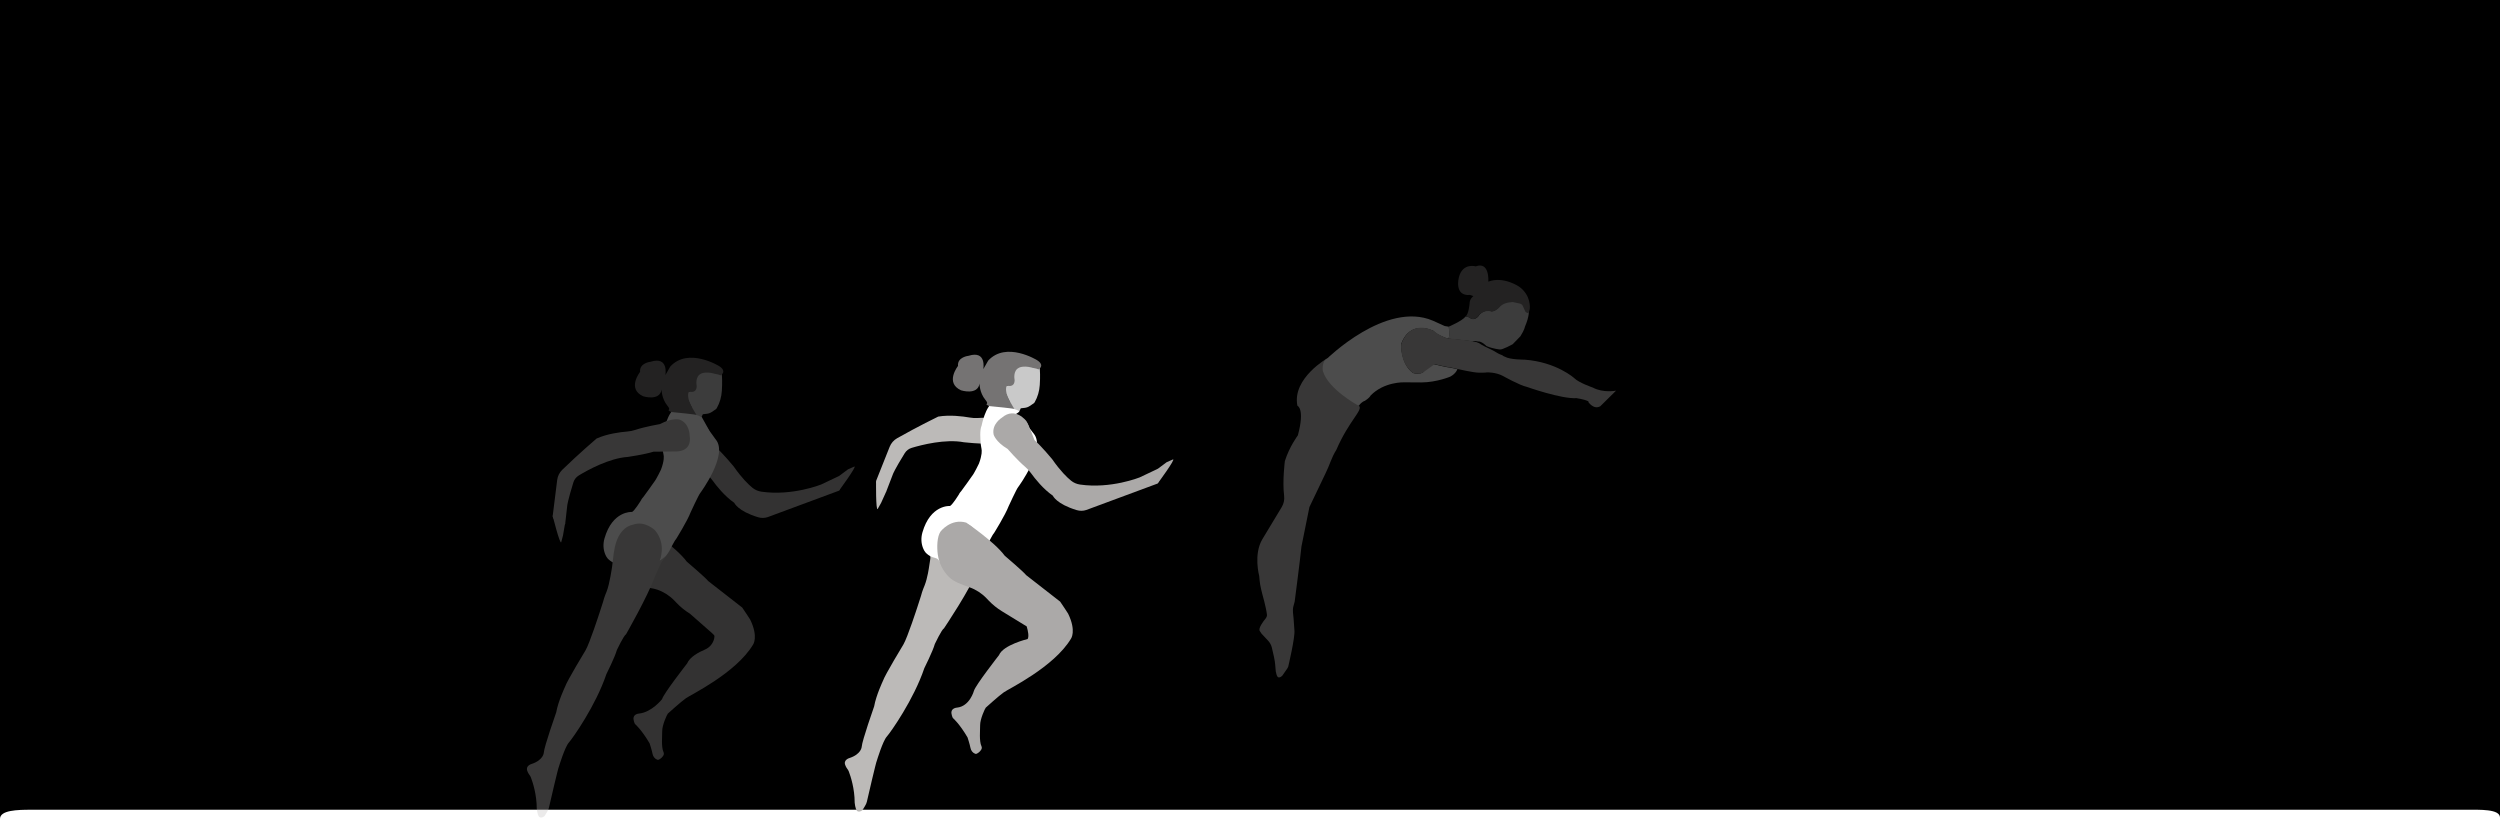
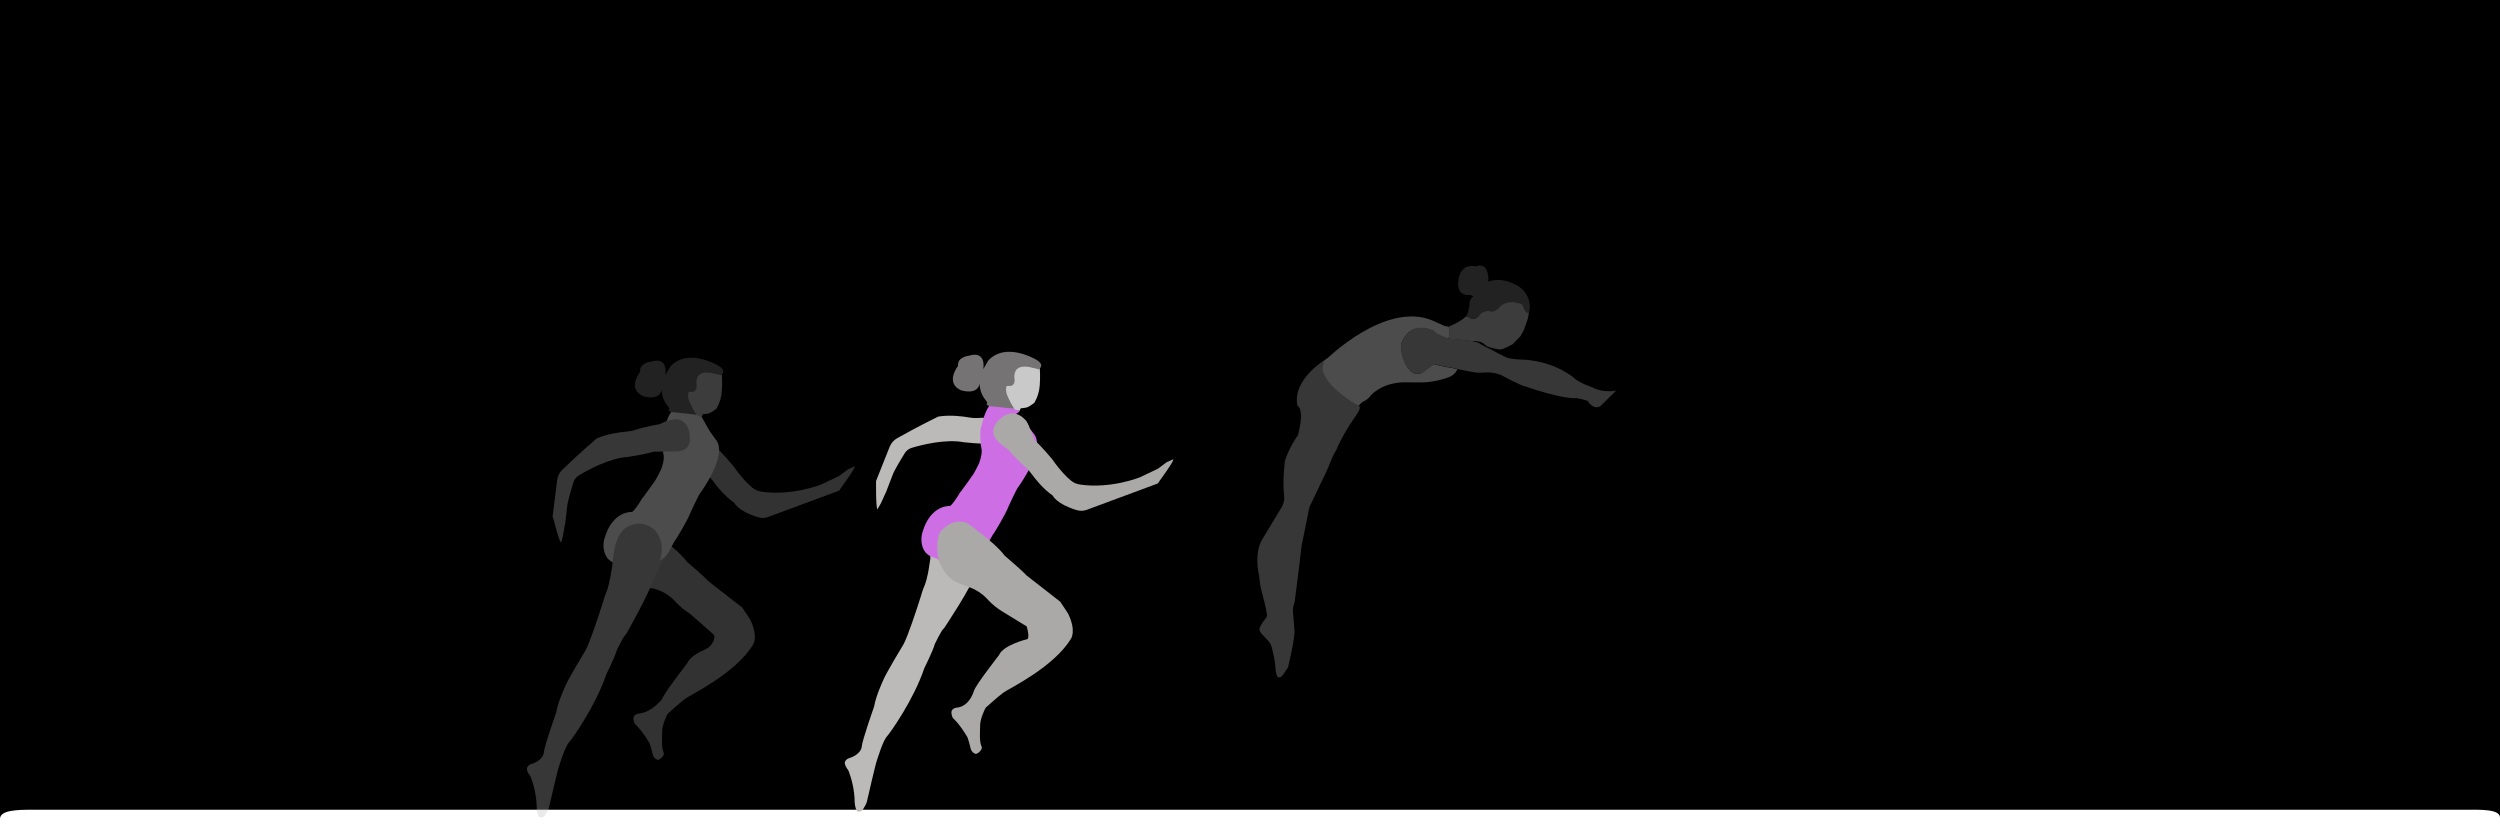
- <svg xmlns="http://www.w3.org/2000/svg" id="Layer_1" data-name="Layer 1" viewBox="0 0 3240 1080">
-   <defs>
-     <style>
-       .cls-1 {
-         fill: #757373;
-       }
- 
-       .cls-2 {
-         fill: #fff;
-       }
- 
-       .cls-3 {
-         fill: #bcbab8;
-       }
- 
-       .cls-4 {
-         fill: #c9c9c9;
-       }
- 
-       .cls-5 {
-         fill: #aba9a8;
-       }
- 
-       .cls-6 {
-         fill: none;
-       }
- 
-       .cls-7 {
-         opacity: .3;
-       }
-     </style>
-   </defs>
+ <svg xmlns="http://www.w3.org/2000/svg" version="1.1" id="Layer_1" x="0px" y="0px" viewBox="0 0 3240 1080" style="enable-background:new 0 0 3240 1080;" xml:space="preserve">
+   <style type="text/css">
+ 	.st0{fill:#FFFFFF;}
+ 	.st1{opacity:0.3;}
+ 	.st2{fill:#ABA9A8;}
+ 	.st3{fill:#C9C9C9;}
+ 	.st4{fill:#757373;}
+ 	.st5{fill:#BCBAB8;}
+ 	.st6{fill:#CE6EE5;}
+ 	.st7{fill:none;}
+ </style>
  <rect y="-3.16" width="3240" height="1080" />
-   <path class="cls-2" d="m0,1086.37v-25.13c0-11.28,22.63-11.81,39.93-11.81h3156.36c17.3,0,43.71-1.17,43.71,10.11v25.13c0,11.28-26.42,19.91-43.71,19.91H39.93c-17.3,0-39.93-6.93-39.93-18.21Z" />
-   <g class="cls-7">
-     <path class="cls-5" d="m1091.16,620.46c-.72,12.37-3.85,15.47-3.85,15.47l-92.39,34.26c-4.01,1.33-8.34,1.38-12.39.16-26.47-7.97-30.98-18.74-30.98-18.74-12.47-8.6-23.06-21.96-28.26-29.16-2.16-2.98-4.63-5.72-7.45-8.1-9.9-8.34-22.89-23.3-22.89-23.3-15.76-9.4-18.1-18.62-18.1-18.62-2.81-13.67,10.65-21.85,10.65-21.85,17.38-14.86,31.76,4.38,31.76,4.38,3.63,5.57,10.53,24.63,10.53,24.63,9.3,8.19,23.05,24.91,23.05,24.91,10.57,15.17,19.15,23.47,24.42,27.73,3.33,2.69,7.34,4.38,11.57,4.99,39.94,5.79,77.29-9.27,77.29-9.27l23.46-11.13,1.88.96c1,.51,1.75,1.54,1.69,2.66Z" />
-     <path class="cls-5" d="m876.94,781.45l-2.71-2.85c-6.14-6.44-13.72-11.35-22.11-14.32-11.03-3.9-28.06-2.69-34.16-8.68-8.03-7.89-13.1-18.32-14.64-29.47-1.25-9.07-1.01-22.87,3.59-29.55,0,0,13.19-17.4,33.29-11.58,0,0,36.4,24.66,49.91,42.92,0,0,24.14,20.5,27.8,25.18l44.01,34.3c1.99,2.64,10.34,15.6,10.34,15.6,10.97,22.6,3.67,32.49,3.67,32.49-22.08,36.81-80.92,65.01-87.01,69.45-6.25,4.33-23.39,19.87-23.39,19.87-.96.99-7.4,14.78-7.31,22.71.07,6.14-1.4,20.58,1.66,27.15.67,1.45.64,3.12-.18,4.49h0c-1.38,2.29-3.4,4.14-5.8,5.31h0c-.65.32-1.4.38-2.07.13-.04-.01-.08-.03-.12-.05-3.15-1.22-5.32-4.1-5.97-7.42-1.06-5.39-3.84-13.72-3.84-13.72-10.43-17.78-18.57-24.75-18.57-24.75-1.47-1.25-2.2-5.95-2.2-5.95-1.38-7.48,7.1-7.94,7.1-7.94,16.55-1.67,29.79-18.64,29.79-18.64,1.97-7.27,32.47-46.27,32.47-46.27,3.43-8.42,15.12-14.65,23.23-18.08,6.09-2.58,10.51-7.99,11.91-14.45.99-4.56-.39-4.11-3.03-6.98l-28.43-25c-6.33-3.87-12.12-8.55-17.24-13.92Z" />
-     <polygon class="cls-4" points="910.82 536.88 909.36 540.22 896.12 540.22 896.79 528.81 905.39 526.64 910.82 536.88" />
-     <path class="cls-2" d="m918.99,557.52c.37.66.79,1.29,1.25,1.89,3.09,3.97,7.46,10.62,7.43,10.22,16.5,19.93-20.2,69.41-20.2,69.41-1.84,1.94-12.21,24.47-12.21,24.47-4.49,11.86-19.19,35.31-19.19,35.31-1.4.88-8.64,15.35-8.64,15.35-5.93,9.81-14.3,16.96-14.3,16.96l2.41-7.32c1.87-10.04.38-16.48.38-16.48-3.93-26.16-26.79-21.69-26.79-21.69l-23.06,50.16s-.56-1.24-2.12-2.81c-1.24-1.25-2.86-2.03-4.59-2.39-7.37-1.54-11.78-6.77-11.78-6.77-1.11-1.21-2.05-2.84-2.85-4.6-3.01-6.66-3.36-14.25-1.36-21.28,10.32-36.33,35.53-34.47,35.53-34.47,2.82-.29,12.03-15.36,12.03-15.36,0,0-.12.78.07-.18.19-.96,2.9-4,2.9-4l8.24-11.35,5.55-7.89c2.64-2.86,9.01-16.23,9.01-16.23,4.32-11.56,3.78-17.26,3.22-19.4-.28-1.1-.53-2.2-.65-3.33-.64-5.73-1.97-20.68.85-26.38,0,0,4.94-26.06,15.8-30.55l33.43,11.41,9.63,17.3Z" />
-     <path class="cls-4" d="m901.12,536.59s-15.71-26.3-10.27-28.59c0,0,14.96-2.18,10.28-13.47,0,0-10.63-25.04,32.92-16.79,0,0,2.88,6.6,1.45,29-.5,7.76-2.66,15.36-6.5,22.11-.03.06-.07.12-.11.18-.36.63-.88,1.17-1.48,1.57l-4.94,3.31c-1.92,1.29-4.12,2.1-6.42,2.36l-5.23.6c-1.09.12-2.18.15-3.27.09l-6.43-.39Z" />
-     <path class="cls-1" d="m933.94,486.45s8.96-5-2-12.02c0,0-39.93-24.71-63.23.56l-6.39,11.15s4.73-24.86-19.16-17.31c0,0-14.76,1.5-13.61,13.14,0,0-17.39,21.88,3.93,31.57,0,0,21.41,6.97,24.04-8.81,0,0-.54,11.3,7.65,21.38,0,0,3.95,4.21,1.08,5.38h0c1.19,1.48,2.91,2.41,4.79,2.6,7.82.77,28.75,2.86,31.48,3.41,0,0-10.27-15.55-10.61-23.06,0,0-.62-4.57.76-6.3,0,0,.19-.43.81-.45l.63-.03s8.35,2.36,8.78-6.64c0,0,.16-1.05-.08-1.67,0,0-2.16-10.97,5.39-14.86,0,0,4.86-3.35,16.47-.53-.19.43,6.28.95,9.27,2.49Z" />
-     <path class="cls-5" d="m1087.23,635.93c.01.26,24.06-32.54,19.98-31.28-.59.18-8.23,3.62-8.23,3.62l-11.47,8.57-.28,19.09Z" />
-     <path class="cls-3" d="m716.26,668.1c-.21-.16,9.52,38.52,11.09,34.55.22-.57,2.29-8.69,2.29-8.69l2.77-16.12-16.15-9.73Z" />
-     <path class="cls-3" d="m793.38,733.77s-3.23,23.17-7.22,32.95c0,0-3.01,6.86-4.59,13.28l-4.74,14.67s-12.83,39.58-18.03,48.25c0,0-24.11,39.76-26.48,47.09,0,0-8.98,18.95-11.43,33.1,0,0-15.73,44.73-16.11,52.26,0,0-.22,9.63-16.03,14.8,0,0-8.19,2.26-5.24,9.28,0,0,1.04,2.68,2.3,4.3.94,1.2,1.74,2.49,2.28,3.91,2.37,6.26,7.55,22.05,7.55,40.34,0,0,.69,8.03,3.1,10.67,0,0,2.29,2.41,6.77-.8,0,0,3.28-4.73,5.05-8.53.37-.8.64-1.64.84-2.5,1.78-7.74,11.9-51.68,13.01-53.49,0,0,7.71-25.49,12.88-31.06,5-5.64,34.88-47.92,48.58-88.6,0,0,11.14-22.22,13.63-31.37,0,0,8.98-18.95,11.74-20.11,0,0,28.45-49.83,36.89-73.57,0,0,9.12-21.37,11.05-23.07l4.45-5.83s-4.4,4.19-8.85,6.94c0,0,9.63-20.56-5.76-39.29,0,0-13.43-13.37-28.99-7.27,0,0-19.42,1.83-24.18,34.33,0,0-.55,1.85-1.39,10.02l-1.1,9.3Z" />
-     <path class="cls-3" d="m727.49,680.29c-11.65-6.5-11.23-11.31-11.23-11.31l5.84-46.86c.63-5.04,2.94-9.73,6.59-13.27,21.98-21.33,44.47-40.51,44.47-40.51,13.82-6.21,30.74-8.34,39.58-9.06,3.67-.3,7.3-.99,10.78-2.17,12.26-4.14,31.79-7.5,31.79-7.5,16.21-8.6,25.3-5.83,25.3-5.83,13.15,4.68,13.17,20.44,13.17,20.44,3.7,22.56-18.45,20.86-18.45,20.86-6.65.22-28.27.28-28.27.28-11.82,3.71-33.25,6.8-33.25,6.8-24.26,1.55-52.3,17.11-63.71,24.05-3.36,2.04-5.85,5.25-7.01,9-7.28,23.57-7.92,29.83-7.92,29.83l-2.72,24.09-1.79,1.11c-.96.59-2.17.61-3.15.06Z" />
+   <path class="st0" d="M0,1086.37v-25.13c0-11.28,22.63-11.81,39.93-11.81h3156.36c17.3,0,43.71-1.17,43.71,10.11v25.13  c0,11.28-26.42,19.91-43.71,19.91H39.93C22.63,1104.58,0,1097.65,0,1086.37z" />
+   <g class="st1">
+     <path class="st2" d="M1091.16,620.46c-0.72,12.37-3.85,15.47-3.85,15.47l-92.39,34.26c-4.01,1.33-8.34,1.38-12.39,0.16   c-26.47-7.97-30.98-18.74-30.98-18.74c-12.47-8.6-23.06-21.96-28.26-29.16c-2.16-2.98-4.63-5.72-7.45-8.1   c-9.9-8.34-22.89-23.3-22.89-23.3c-15.76-9.4-18.1-18.62-18.1-18.62c-2.81-13.67,10.65-21.85,10.65-21.85   c17.38-14.86,31.76,4.38,31.76,4.38c3.63,5.57,10.53,24.63,10.53,24.63c9.3,8.19,23.05,24.91,23.05,24.91   c10.57,15.17,19.15,23.47,24.42,27.73c3.33,2.69,7.34,4.38,11.57,4.99c39.94,5.79,77.29-9.27,77.29-9.27l23.46-11.13l1.88,0.96   c1,0.51,1.75,1.54,1.69,2.66L1091.16,620.46z" />
+     <path class="st2" d="M876.94,781.45l-2.71-2.85c-6.14-6.44-13.72-11.35-22.11-14.32c-11.03-3.9-28.06-2.69-34.16-8.68   c-8.03-7.89-13.1-18.32-14.64-29.47c-1.25-9.07-1.01-22.87,3.59-29.55c0,0,13.19-17.4,33.29-11.58c0,0,36.4,24.66,49.91,42.92   c0,0,24.14,20.5,27.8,25.18l44.01,34.3c1.99,2.64,10.34,15.6,10.34,15.6c10.97,22.6,3.67,32.49,3.67,32.49   c-22.08,36.81-80.92,65.01-87.01,69.45c-6.25,4.33-23.39,19.87-23.39,19.87c-0.96,0.99-7.4,14.78-7.31,22.71   c0.07,6.14-1.4,20.58,1.66,27.15c0.67,1.45,0.64,3.12-0.18,4.49l0,0c-1.38,2.29-3.4,4.14-5.8,5.31l0,0   c-0.65,0.32-1.4,0.38-2.07,0.13c-0.04-0.01-0.08-0.03-0.12-0.05c-3.15-1.22-5.32-4.1-5.97-7.42c-1.06-5.39-3.84-13.72-3.84-13.72   c-10.43-17.78-18.57-24.75-18.57-24.75c-1.47-1.25-2.2-5.95-2.2-5.95c-1.38-7.48,7.1-7.94,7.1-7.94   c16.55-1.67,29.79-18.64,29.79-18.64c1.97-7.27,32.47-46.27,32.47-46.27c3.43-8.42,15.12-14.65,23.23-18.08   c6.09-2.58,10.51-7.99,11.91-14.45c0.99-4.56-0.39-4.11-3.03-6.98l-28.43-25c-6.33-3.87-12.12-8.55-17.24-13.92L876.94,781.45z" />
+     <polygon class="st3" points="910.82,536.88 909.36,540.22 896.12,540.22 896.79,528.81 905.39,526.64  " />
+     <path class="st0" d="M918.99,557.52c0.37,0.66,0.79,1.29,1.25,1.89c3.09,3.97,7.46,10.62,7.43,10.22   c16.5,19.93-20.2,69.41-20.2,69.41c-1.84,1.94-12.21,24.47-12.21,24.47c-4.49,11.86-19.19,35.31-19.19,35.31   c-1.4,0.88-8.64,15.35-8.64,15.35c-5.93,9.81-14.3,16.96-14.3,16.96l2.41-7.32c1.87-10.04,0.38-16.48,0.38-16.48   c-3.93-26.16-26.79-21.69-26.79-21.69l-23.06,50.16c0,0-0.56-1.24-2.12-2.81c-1.24-1.25-2.86-2.03-4.59-2.39   c-7.37-1.54-11.78-6.77-11.78-6.77c-1.11-1.21-2.05-2.84-2.85-4.6c-3.01-6.66-3.36-14.25-1.36-21.28   c10.32-36.33,35.53-34.47,35.53-34.47c2.82-0.29,12.03-15.36,12.03-15.36s-0.12,0.78,0.07-0.18s2.9-4,2.9-4l8.24-11.35l5.55-7.89   c2.64-2.86,9.01-16.23,9.01-16.23c4.32-11.56,3.78-17.26,3.22-19.4c-0.28-1.1-0.53-2.2-0.65-3.33c-0.64-5.73-1.97-20.68,0.85-26.38   c0,0,4.94-26.06,15.8-30.55l33.43,11.41l9.63,17.3L918.99,557.52z" />
+     <path class="st3" d="M901.12,536.59c0,0-15.71-26.3-10.27-28.59c0,0,14.96-2.18,10.28-13.47c0,0-10.63-25.04,32.92-16.79   c0,0,2.88,6.6,1.45,29c-0.5,7.76-2.66,15.36-6.5,22.11c-0.03,0.06-0.07,0.12-0.11,0.18c-0.36,0.63-0.88,1.17-1.48,1.57l-4.94,3.31   c-1.92,1.29-4.12,2.1-6.42,2.36l-5.23,0.6c-1.09,0.12-2.18,0.15-3.27,0.09l-6.43-0.39L901.12,536.59z" />
+     <path class="st4" d="M933.94,486.45c0,0,8.96-5-2-12.02c0,0-39.93-24.71-63.23,0.56l-6.39,11.15c0,0,4.73-24.86-19.16-17.31   c0,0-14.76,1.5-13.61,13.14c0,0-17.39,21.88,3.93,31.57c0,0,21.41,6.97,24.04-8.81c0,0-0.54,11.3,7.65,21.38   c0,0,3.95,4.21,1.08,5.38l0,0c1.19,1.48,2.91,2.41,4.79,2.6c7.82,0.77,28.75,2.86,31.48,3.41c0,0-10.27-15.55-10.61-23.06   c0,0-0.62-4.57,0.76-6.3c0,0,0.19-0.43,0.81-0.45l0.63-0.03c0,0,8.35,2.36,8.78-6.64c0,0,0.16-1.05-0.08-1.67   c0,0-2.16-10.97,5.39-14.86c0,0,4.86-3.35,16.47-0.53C924.48,484.39,930.95,484.91,933.94,486.45L933.94,486.45z" />
+     <path class="st2" d="M1087.23,635.93c0.01,0.26,24.06-32.54,19.98-31.28c-0.59,0.18-8.23,3.62-8.23,3.62l-11.47,8.57   L1087.23,635.93z" />
+     <path class="st5" d="M716.26,668.1c-0.21-0.16,9.52,38.52,11.09,34.55c0.22-0.57,2.29-8.69,2.29-8.69l2.77-16.12l-16.15-9.73V668.1   z" />
+     <path class="st5" d="M793.38,733.77c0,0-3.23,23.17-7.22,32.95c0,0-3.01,6.86-4.59,13.28l-4.74,14.67c0,0-12.83,39.58-18.03,48.25   c0,0-24.11,39.76-26.48,47.09c0,0-8.98,18.95-11.43,33.1c0,0-15.73,44.73-16.11,52.26c0,0-0.22,9.63-16.03,14.8   c0,0-8.19,2.26-5.24,9.28c0,0,1.04,2.68,2.3,4.3c0.94,1.2,1.74,2.49,2.28,3.91c2.37,6.26,7.55,22.05,7.55,40.34   c0,0,0.69,8.03,3.1,10.67c0,0,2.29,2.41,6.77-0.8c0,0,3.28-4.73,5.05-8.53c0.37-0.8,0.64-1.64,0.84-2.5   c1.78-7.74,11.9-51.68,13.01-53.49c0,0,7.71-25.49,12.88-31.06c5-5.64,34.88-47.92,48.58-88.6c0,0,11.14-22.22,13.63-31.37   c0,0,8.98-18.95,11.74-20.11c0,0,28.45-49.83,36.89-73.57c0,0,9.12-21.37,11.05-23.07l4.45-5.83c0,0-4.4,4.19-8.85,6.94   c0,0,9.63-20.56-5.76-39.29c0,0-13.43-13.37-28.99-7.27c0,0-19.42,1.83-24.18,34.33c0,0-0.55,1.85-1.39,10.02l-1.1,9.3H793.38z" />
+     <path class="st5" d="M727.49,680.29c-11.65-6.5-11.23-11.31-11.23-11.31l5.84-46.86c0.63-5.04,2.94-9.73,6.59-13.27   c21.98-21.33,44.47-40.51,44.47-40.51c13.82-6.21,30.74-8.34,39.58-9.06c3.67-0.3,7.3-0.99,10.78-2.17   c12.26-4.14,31.79-7.5,31.79-7.5c16.21-8.6,25.3-5.83,25.3-5.83c13.15,4.68,13.17,20.44,13.17,20.44   c3.7,22.56-18.45,20.86-18.45,20.86c-6.65,0.22-28.27,0.28-28.27,0.28c-11.82,3.71-33.25,6.8-33.25,6.8   c-24.26,1.55-52.3,17.11-63.71,24.05c-3.36,2.04-5.85,5.25-7.01,9c-7.28,23.57-7.92,29.83-7.92,29.83l-2.72,24.09l-1.79,1.11   c-0.96,0.59-2.17,0.61-3.15,0.06L727.49,680.29z" />
  </g>
  <g>
-     <polygon class="cls-4" points="1322.86 529.18 1321.39 532.51 1308.16 532.51 1308.83 521.1 1317.43 518.93 1322.86 529.18" />
-     <path class="cls-3" d="m1143.56,636.75c-9.64-9.22-8.03-13.77-8.03-13.77l17.45-43.88c1.88-4.72,5.3-8.68,9.72-11.18,26.64-15.11,53.23-28.02,53.23-28.02,14.94-2.53,31.85-.34,40.59,1.2,3.63.64,7.31.88,10.98.61,12.91-.92,32.65.75,32.65.75,17.85-4.24,25.95.73,25.95.73,11.55,7.84,7.6,23.09,7.6,23.09-2.1,22.77-23.11,15.54-23.11,15.54-6.49-1.46-27.43-6.85-27.43-6.85-12.38.61-33.89-1.79-33.89-1.79-23.87-4.61-54.93,3.4-67.71,7.24-3.77,1.13-6.98,3.6-9.05,6.95-12.98,20.98-15.17,26.87-15.17,26.87l-8.7,22.63-2.02.62c-1.08.33-2.25.05-3.07-.73Z" />
-     <path class="cls-3" d="m1123.44,1039.13c1.78-7.74,11.9-51.68,13.01-53.49,0,0,7.71-25.49,12.88-31.06,5-5.64,34.88-47.92,48.58-88.6,0,0,11.14-22.22,13.63-31.37,0,0,8.98-18.95,11.74-20.11,0,0,35.22-52.24,43.66-75.98,0,0,2.34-18.96,4.28-20.66l6.34-9.45s-6.3,7.81-10.74,10.56c0,0,9.63-20.56-5.76-39.29,0,0-13.43-13.37-28.99-7.27,0,0-19.42,1.83-24.18,34.33,0,0-.55,1.85-1.39,10.02l-1.96.24s2.05,3.12.86,9.07l-1.27,8.2s-1.96,14.97-5.95,24.75c0,0-3.01,6.86-4.59,13.28l-4.74,14.67s-12.83,39.58-18.03,48.25c0,0-24.11,39.76-26.48,47.09,0,0-8.98,18.95-11.43,33.1,0,0-15.73,44.73-16.11,52.26,0,0-.22,9.63-16.03,14.8,0,0-8.19,2.26-5.24,9.28,0,0,1.04,2.68,2.3,4.3.94,1.2,1.74,2.49,2.28,3.91,2.37,6.26,7.55,22.05,7.55,40.34,0,0,.69,8.03,3.1,10.67,0,0,2.29,2.41,6.77-.8,0,0,3.28-4.73,5.05-8.53.37-.8.64-1.64.84-2.5Z" />
-     <path class="cls-2" d="m1287.96,521.1l33.43,11.41c-1.78,5.3-27.69,13.16-27.69,13.16-2.33,7.14-4.37,15.37-4.37,15.37,9.54,16.63,24.86,12.79,24.86,12.79,13.65-7.86,16.07-22.25,16.07-22.25,4.14,2.55,9.47,10.78,9.44,10.35,16.5,19.93-20.2,69.41-20.2,69.41-1.84,1.94-12.21,24.47-12.21,24.47-4.49,11.86-19.19,35.31-19.19,35.31-1.4.88-8.64,15.35-8.64,15.35-5.93,9.81-14.3,16.96-14.3,16.96l2.41-7.32c1.87-10.04.38-16.48.38-16.48-3.93-26.16-26.79-21.69-26.79-21.69l-23.06,50.16s-.56-1.24-2.12-2.81c-1.24-1.25-2.86-2.03-4.59-2.39-7.37-1.54-11.78-6.77-11.78-6.77-1.13-1.24-2.09-2.9-2.89-4.7-3-6.69-3.29-14.28-1.28-21.33,10.34-36.18,35.49-34.33,35.49-34.33,2.82-.29,12.03-15.36,12.03-15.36,0,0-.12.78.07-.18.19-.96,2.9-4,2.9-4l8.24-11.35,5.55-7.89c2.64-2.86,9.01-16.23,9.01-16.23,4.13-11.06,3.82-16.75,3.3-19.1-.39-1.75-.72-3.5-.9-5.28-.66-6.56-1.56-19.51,1.03-24.72,0,0,4.94-26.06,15.8-30.55Z" />
-     <path class="cls-5" d="m1281.28,778.29l-2.71-2.85c-6.14-6.44-13.72-11.35-22.11-14.32-11.03-3.9-20.37-7.23-26.47-13.22-8.03-7.89-13.1-18.32-14.64-29.47-1.25-9.07-1.01-22.87,3.59-29.55,0,0,13.19-17.4,33.29-11.58,0,0,36.4,24.66,49.91,42.92,0,0,24.14,20.5,27.8,25.18l44.01,34.3c1.99,2.64,10.34,15.6,10.34,15.6,10.97,22.6,3.67,32.49,3.67,32.49-22.08,36.81-80.92,65.01-87.01,69.45-6.25,4.33-23.39,19.87-23.39,19.87-.96.99-7.4,14.78-7.31,22.71.07,6.18-1.42,20.76,1.72,27.27.67,1.4.56,3.04-.24,4.37h0c-1.38,2.29-3.4,4.14-5.8,5.31h0c-.65.32-1.4.38-2.07.13-.04-.01-.08-.03-.12-.05-3.15-1.22-5.32-4.1-5.97-7.42-1.06-5.39-3.84-13.72-3.84-13.72-10.43-17.78-18.57-24.75-18.57-24.75-1.47-1.25-2.2-5.95-2.2-5.95-1.38-7.48,7.1-7.94,7.1-7.94,16.55-1.67,21.96-21.73,21.96-21.73,1.97-7.27,32.47-46.27,32.47-46.27,5.42-13.29,37.15-20.91,37.15-20.91,1.88-3.22.59-10.09-1.24-16.34l-32.09-19.64c-6.33-3.87-12.12-8.55-17.24-13.92Z" />
-     <path class="cls-4" d="m1313.16,528.88s-15.71-26.3-10.27-28.59c0,0,14.96-2.18,10.28-13.47,0,0-10.63-25.04,32.92-16.79,0,0,2.88,6.6,1.45,29-.5,7.76-2.66,15.36-6.5,22.11-.03.06-.07.12-.11.18-.36.63-.88,1.17-1.48,1.57l-4.94,3.31c-1.92,1.29-4.12,2.1-6.42,2.36l-5.23.6c-1.09.12-2.18.15-3.27.09l-6.43-.39Z" />
-     <path class="cls-5" d="m1504.05,611.22c-.72,12.37-3.85,15.47-3.85,15.47l-92.39,34.26c-4.01,1.33-8.34,1.38-12.39.16-26.47-7.97-30.98-18.74-30.98-18.74-12.47-8.6-23.06-21.96-28.26-29.16-2.16-2.98-4.63-5.72-7.45-8.1-9.9-8.34-22.89-23.3-22.89-23.3-15.76-9.4-18.1-18.62-18.1-18.62-2.81-13.67,10.65-21.85,10.65-21.85,17.38-14.86,31.76,4.38,31.76,4.38,3.63,5.57,10.53,24.63,10.53,24.63,9.3,8.19,23.05,24.91,23.05,24.91,10.57,15.17,19.15,23.47,24.42,27.73,3.33,2.69,7.34,4.38,11.57,4.99,39.94,5.79,77.29-9.27,77.29-9.27l23.46-11.13,1.88.96c1,.51,1.75,1.54,1.69,2.66Z" />
-     <path class="cls-1" d="m1345.97,478.75s8.96-5-2-12.02c0,0-39.93-24.71-63.23.56l-6.39,11.15s4.73-24.86-19.16-17.31c0,0-14.76,1.5-13.61,13.14,0,0-17.39,21.88,3.93,31.57,0,0,21.41,6.97,24.04-8.81,0,0-.54,11.3,7.65,21.38,0,0,3.95,4.21,1.08,5.38h0c1.19,1.48,2.91,2.41,4.79,2.6,7.82.77,28.75,2.86,31.48,3.41,0,0-10.27-15.55-10.61-23.06,0,0-.62-4.57.76-6.3,0,0,.19-.43.81-.45l.63-.03s8.35,2.36,8.78-6.64c0,0,.16-1.05-.08-1.67,0,0-2.16-10.97,5.39-14.86,0,0,4.86-3.35,16.47-.53-.19.43,6.28.95,9.27,2.49Z" />
-     <path class="cls-5" d="m1500.2,626.69c.01.26,24.06-32.54,19.98-31.28-.59.18-8.23,3.62-8.23,3.62l-11.47,8.57-.28,19.09Z" />
-     <path class="cls-3" d="m1135.46,623.38c-.17-.2-.48,39.68,2.03,36.22.36-.49,4.41-7.84,4.41-7.84l6.74-14.9-13.18-13.49Z" />
+     <polygon class="st3" points="1322.86,529.18 1321.39,532.51 1308.16,532.51 1308.83,521.1 1317.43,518.93  " />
+     <path class="st5" d="M1143.56,636.75c-9.64-9.22-8.03-13.77-8.03-13.77l17.45-43.88c1.88-4.72,5.3-8.68,9.72-11.18   c26.64-15.11,53.23-28.02,53.23-28.02c14.94-2.53,31.85-0.34,40.59,1.2c3.63,0.64,7.31,0.88,10.98,0.61   c12.91-0.92,32.65,0.75,32.65,0.75c17.85-4.24,25.95,0.73,25.95,0.73c11.55,7.84,7.6,23.09,7.6,23.09   c-2.1,22.77-23.11,15.54-23.11,15.54c-6.49-1.46-27.43-6.85-27.43-6.85c-12.38,0.61-33.89-1.79-33.89-1.79   c-23.87-4.61-54.93,3.4-67.71,7.24c-3.77,1.13-6.98,3.6-9.05,6.95c-12.98,20.98-15.17,26.87-15.17,26.87l-8.7,22.63l-2.02,0.62   c-1.08,0.33-2.25,0.05-3.07-0.73L1143.56,636.75z" />
+     <path class="st5" d="M1123.44,1039.13c1.78-7.74,11.9-51.68,13.01-53.49c0,0,7.71-25.49,12.88-31.06c5-5.64,34.88-47.92,48.58-88.6   c0,0,11.14-22.22,13.63-31.37c0,0,8.98-18.95,11.74-20.11c0,0,35.22-52.24,43.66-75.98c0,0,2.34-18.96,4.28-20.66l6.34-9.45   c0,0-6.3,7.81-10.74,10.56c0,0,9.63-20.56-5.76-39.29c0,0-13.43-13.37-28.99-7.27c0,0-19.42,1.83-24.18,34.33   c0,0-0.55,1.85-1.39,10.02l-1.96,0.24c0,0,2.05,3.12,0.86,9.07l-1.27,8.2c0,0-1.96,14.97-5.95,24.75c0,0-3.01,6.86-4.59,13.28   l-4.74,14.67c0,0-12.83,39.58-18.03,48.25c0,0-24.11,39.76-26.48,47.09c0,0-8.98,18.95-11.43,33.1c0,0-15.73,44.73-16.11,52.26   c0,0-0.22,9.63-16.03,14.8c0,0-8.19,2.26-5.24,9.28c0,0,1.04,2.68,2.3,4.3c0.94,1.2,1.74,2.49,2.28,3.91   c2.37,6.26,7.55,22.05,7.55,40.34c0,0,0.69,8.03,3.1,10.67c0,0,2.29,2.41,6.77-0.8c0,0,3.28-4.73,5.05-8.53   c0.37-0.8,0.64-1.64,0.84-2.5L1123.44,1039.13z" />
+     <path class="st6" d="M1287.96,521.1l33.43,11.41c-1.78,5.3-27.69,13.16-27.69,13.16c-2.33,7.14-4.37,15.37-4.37,15.37   c9.54,16.63,24.86,12.79,24.86,12.79c13.65-7.86,16.07-22.25,16.07-22.25c4.14,2.55,9.47,10.78,9.44,10.35   c16.5,19.93-20.2,69.41-20.2,69.41c-1.84,1.94-12.21,24.47-12.21,24.47c-4.49,11.86-19.19,35.31-19.19,35.31   c-1.4,0.88-8.64,15.35-8.64,15.35c-5.93,9.81-14.3,16.96-14.3,16.96l2.41-7.32c1.87-10.04,0.38-16.48,0.38-16.48   c-3.93-26.16-26.79-21.69-26.79-21.69l-23.06,50.16c0,0-0.56-1.24-2.12-2.81c-1.24-1.25-2.86-2.03-4.59-2.39   c-7.37-1.54-11.78-6.77-11.78-6.77c-1.13-1.24-2.09-2.9-2.89-4.7c-3-6.69-3.29-14.28-1.28-21.33   c10.34-36.18,35.49-34.33,35.49-34.33c2.82-0.29,12.03-15.36,12.03-15.36s-0.12,0.78,0.07-0.18s2.9-4,2.9-4l8.24-11.35l5.55-7.89   c2.64-2.86,9.01-16.23,9.01-16.23c4.13-11.06,3.82-16.75,3.3-19.1c-0.39-1.75-0.72-3.5-0.9-5.28c-0.66-6.56-1.56-19.51,1.03-24.72   C1272.16,551.66,1277.1,525.6,1287.96,521.1L1287.96,521.1z" />
+     <path class="st2" d="M1281.28,778.29l-2.71-2.85c-6.14-6.44-13.72-11.35-22.11-14.32c-11.03-3.9-20.37-7.23-26.47-13.22   c-8.03-7.89-13.1-18.32-14.64-29.47c-1.25-9.07-1.01-22.87,3.59-29.55c0,0,13.19-17.4,33.29-11.58c0,0,36.4,24.66,49.91,42.92   c0,0,24.14,20.5,27.8,25.18l44.01,34.3c1.99,2.64,10.34,15.6,10.34,15.6c10.97,22.6,3.67,32.49,3.67,32.49   c-22.08,36.81-80.92,65.01-87.01,69.45c-6.25,4.33-23.39,19.87-23.39,19.87c-0.96,0.99-7.4,14.78-7.31,22.71   c0.07,6.18-1.42,20.76,1.72,27.27c0.67,1.4,0.56,3.04-0.24,4.37l0,0c-1.38,2.29-3.4,4.14-5.8,5.31l0,0   c-0.65,0.32-1.4,0.38-2.07,0.13c-0.04-0.01-0.08-0.03-0.12-0.05c-3.15-1.22-5.32-4.1-5.97-7.42c-1.06-5.39-3.84-13.72-3.84-13.72   c-10.43-17.78-18.57-24.75-18.57-24.75c-1.47-1.25-2.2-5.95-2.2-5.95c-1.38-7.48,7.1-7.94,7.1-7.94   c16.55-1.67,21.96-21.73,21.96-21.73c1.97-7.27,32.47-46.27,32.47-46.27c5.42-13.29,37.15-20.91,37.15-20.91   c1.88-3.22,0.59-10.09-1.24-16.34l-32.09-19.64c-6.33-3.87-12.12-8.55-17.24-13.92L1281.28,778.29z" />
+     <path class="st3" d="M1313.16,528.88c0,0-15.71-26.3-10.27-28.59c0,0,14.96-2.18,10.28-13.47c0,0-10.63-25.04,32.92-16.79   c0,0,2.88,6.6,1.45,29c-0.5,7.76-2.66,15.36-6.5,22.11c-0.03,0.06-0.07,0.12-0.11,0.18c-0.36,0.63-0.88,1.17-1.48,1.57l-4.94,3.31   c-1.92,1.29-4.12,2.1-6.42,2.36l-5.23,0.6c-1.09,0.12-2.18,0.15-3.27,0.09l-6.43-0.39V528.88z" />
+     <path class="st2" d="M1504.05,611.22c-0.72,12.37-3.85,15.47-3.85,15.47l-92.39,34.26c-4.01,1.33-8.34,1.38-12.39,0.16   c-26.47-7.97-30.98-18.74-30.98-18.74c-12.47-8.6-23.06-21.96-28.26-29.16c-2.16-2.98-4.63-5.72-7.45-8.1   c-9.9-8.34-22.89-23.3-22.89-23.3c-15.76-9.4-18.1-18.62-18.1-18.62c-2.81-13.67,10.65-21.85,10.65-21.85   c17.38-14.86,31.76,4.38,31.76,4.38c3.63,5.57,10.53,24.63,10.53,24.63c9.3,8.19,23.05,24.91,23.05,24.91   c10.57,15.17,19.15,23.47,24.42,27.73c3.33,2.69,7.34,4.38,11.57,4.99c39.94,5.79,77.29-9.27,77.29-9.27l23.46-11.13l1.88,0.96   c1,0.51,1.75,1.54,1.69,2.66L1504.05,611.22z" />
+     <path class="st4" d="M1345.97,478.75c0,0,8.96-5-2-12.02c0,0-39.93-24.71-63.23,0.56l-6.39,11.15c0,0,4.73-24.86-19.16-17.31   c0,0-14.76,1.5-13.61,13.14c0,0-17.39,21.88,3.93,31.57c0,0,21.41,6.97,24.04-8.81c0,0-0.54,11.3,7.65,21.38   c0,0,3.95,4.21,1.08,5.38l0,0c1.19,1.48,2.91,2.41,4.79,2.6c7.82,0.77,28.75,2.86,31.48,3.41c0,0-10.27-15.55-10.61-23.06   c0,0-0.62-4.57,0.76-6.3c0,0,0.19-0.43,0.81-0.45l0.63-0.03c0,0,8.35,2.36,8.78-6.64c0,0,0.16-1.05-0.08-1.67   c0,0-2.16-10.97,5.39-14.86c0,0,4.86-3.35,16.47-0.53C1336.51,476.69,1342.98,477.21,1345.97,478.75L1345.97,478.75z" />
+     <path class="st2" d="M1500.2,626.69c0.01,0.26,24.06-32.54,19.98-31.28c-0.59,0.18-8.23,3.62-8.23,3.62l-11.47,8.57L1500.2,626.69z   " />
+     <path class="st5" d="M1135.46,623.38c-0.17-0.2-0.48,39.68,2.03,36.22c0.36-0.49,4.41-7.84,4.41-7.84l6.74-14.9l-13.18-13.49   V623.38z" />
  </g>
-   <g class="cls-7">
-     <path class="cls-4" d="m1877.49,423.38s17.54-7.39,21.93-13.19c0,0,4.73.39,6.26,2.19,0,0,4.05,3.55,9.81-1.86,0,0,5.63-10.74,17.52-7.11,0,0,5.28.43,11.4-7.61,0,0,15.07-14.87,31.68-2.31,0,0,11.89,2.85.14,30.16,0,0-.37,3.6-5.81,12.19l-9.97,10.26s-13.88,7.71-16.74,6.78c0,0-8.27-.58-17.19-4.37,0,0-6.32-6.53-10.99-5.94,0,0-5.62-1.44-6.87.14l-.15.13s-1.65-.41-2.18-.74c0,0-26.75-3.16-29.69-3.26-.13-.15,2.89.66.84-15.47Z" />
-     <path class="cls-3" d="m1641.64,801.68c.3-.73.67-1.65.52-2.34l.07-.18c.23-1.61.12-2.93.12-2.93h0" />
-     <path class="cls-3" d="m1632.75,817.92l2.34,3.49,8.34,8.88c2.34,2.48,4,5.51,4.85,8.82,1.82,7.12,4.16,18,4.34,21.97.14,2.82.48,6.34.8,9.23.11.26.14.7.25.95l.11.26h0c.14.7.29,1.39.43,2.09.22.51.36,1.21.58,1.72.11.26.22.51.22.51.29.33.4.59.51.84.11.26.4.59.51.84,1.57.85,3.41.52,5.87-1.88,1.51-2.16,3.02-4.31,4.6-6.65,1.21-1.42,2.06-3,2.98-4.75,0,0,9.16-38.51,8.08-47.38-.48-6.63-.77-10.24-1.08-15.27-.42-5.28-1.57-10.28-.31-15.51.45-2.16,1.08-4.25,1.71-6.33,0,0,7.26-55.52,8.81-71.52l10.32-51.1,20.91-43.73c5.35-10.61,7.58-20.37,13.95-30.35,16.58-38.41,35.46-52.13,29.21-57.21,0,0-39.14-31.56-39.95-52.73,0,0-2.77-4.74-.04-9.38,0,0-46.8,26.3-39.66,62.11,0,0,10.03,3.47.6,38.38,0,0-10.95,14.52-16.83,33.32,0,0-3.38,25.93-.97,45.14.63,5.05-.49,10.16-3.12,14.52l-25.01,41.47c-11.85,19.65-4.16,47.83-4.16,47.83.39,3.77.6,7.48,1.24,11.14.68,4.11,1.8,8.18,2.74,12.17,0,0,4.91,17.09,6.02,26.57.21,1.76-.32,3.52-1.45,4.89-3.33,4.03-10.27,13.17-7.75,16.63Z" />
-     <path class="cls-6" d="m1758.62,525.09s-54.59-32.59-43.67-51.43c0,0-.55-5.22,4.32-8.33,0,0,80.53-79.51,149.08-44.8" />
-     <path class="cls-2" d="m1719.42,465.21s76.57-75.63,137.44-49.67l15.52,7.01,5.11.84s2.47,16.02-1.4,15.42c0,0-13.91-4.49-18.23-9.89,0,0-30.18-16.04-42.15,17.42,0,0-.37,25.16,15.19,36.79,0,0,1.87,1.07,4.85,1.11,0,0,9.26.88,10.42-4.77,0,0,.91-2.59-2.42-4.68,0,0-2.59-.91-3.86-2.41,0,0-4.58-3.87-4.64-4.86,0,0-.82-3.71,2.5-3.16,0,0,15.48,7.56,21.75,7.93,0,0,16.74,4.16,18.86,3.92l7.29,1.57,3.16.68s-1.72,5.6-9.18,9.61c0,0-17.26,7.41-37.57,7.57l-22.38-.15s-25.95-1-43.54,17.3c0,0-.76,2.46-7.26,6.69,0,0-3.98.79-7.8,6.36,0,0-1.77-.56-2.16-1.02,0,0-37.1-20.52-44.2-43.22-.68-.2-1.84-13.45,4.7-16.41Z" />
-     <path class="cls-3" d="m1859.25,472s17.57,4.23,18.73,3.77l10.86,2.43s20.88,4.78,27.6,4.77c0,0,8.94.17,10.81-.38,0,0,11.09-.36,20.48,4.61,0,0,22.22,12.45,30.9,14.14,0,0,44.88,15.98,64.73,14.66-.3.26,8.19.81,15.47,4.2l-.47.66s6.97,10.65,15.64,5.61l20.4-20.17s-16.64,3.26-30.05-3.99c0,0-18.25-6.25-24.06-12.18,0,0-22.93-20.91-64.38-24.01,0,0-18.77.15-25.45-3.76-1.37-.39-2.43-1.04-3.48-1.96-1.09-.37-2.18-.74-3.12-1.23-3.12-1.23-5.74-3.41-8.84-4.92-.13-.15-.26-.3-.41-.17-6.47-3.05-13.88-6.59-18.25-9.61-.56-.05-.96-.22-1.5-.54-.41-.17-.81-.35-1.22-.52-.96-.22-1.65-.41-2.48-.48-1.24-.24-2.63-.35-3.72-.72-.41-.17-.68-.2-.94-.5-9.84-1.22-26.2-3.12-30.26-3.03,0,0-10.77-3.54-18.23-9.89,0,0-29.71-16.7-42.15,17.42,0,0-2.13,20.96,12.55,34.9,0,0,3.33,3.67,6.48,3.09,0,0,1.98.29,2.61.09,0,0,2.16.46,6.34-1.25l15.4-11.04Z" />
-     <path class="cls-1" d="m1982.62,399.95s2.16-16.94-13.83-28.46c0,0-20.41-13.98-39.92-6.48,0,0,2.03-26.57-16.3-19.81,0,0-16.95-5.02-21.87,14.17,0,0-6.64,24.79,14.51,22.88l4.36,1.48s-5.02,3.23-5.01,9.95c0,0-1.16,14.18-5.4,16.49,0,0,4.86.54,6.26,2.19,0,0,4.18,3.7,9.81-1.86,0,0,5.93-10,17.98-6.78,0,0,4.64.58,10.65-6.06,0,0,3.96-5.32,14.52-6,0,0,1.84-.57,4.81.36,3.6,1.12,8.65.77,10.21,4.21l3.53,7.79c.28.02,3.01,3.1,4.51.84l.91-3.45.29-1.45Z" />
+   <g class="st1">
+     <path class="st3" d="M1877.49,423.38c0,0,17.54-7.39,21.93-13.19c0,0,4.73,0.39,6.26,2.19c0,0,4.05,3.55,9.81-1.86   c0,0,5.63-10.74,17.52-7.11c0,0,5.28,0.43,11.4-7.61c0,0,15.07-14.87,31.68-2.31c0,0,11.89,2.85,0.14,30.16   c0,0-0.37,3.6-5.81,12.19l-9.97,10.26c0,0-13.88,7.71-16.74,6.78c0,0-8.27-0.58-17.19-4.37c0,0-6.32-6.53-10.99-5.94   c0,0-5.62-1.44-6.87,0.14l-0.15,0.13c0,0-1.65-0.41-2.18-0.74c0,0-26.75-3.16-29.69-3.26   C1876.51,438.69,1879.53,439.5,1877.49,423.38L1877.49,423.38z" />
+     <path class="st5" d="M1641.64,801.68c0.3-0.73,0.67-1.65,0.52-2.34l0.07-0.18c0.23-1.61,0.12-2.93,0.12-2.93l0,0" />
+     <path class="st5" d="M1632.75,817.92l2.34,3.49l8.34,8.88c2.34,2.48,4,5.51,4.85,8.82c1.82,7.12,4.16,18,4.34,21.97   c0.14,2.82,0.48,6.34,0.8,9.23c0.11,0.26,0.14,0.7,0.25,0.95l0.11,0.26l0,0c0.14,0.7,0.29,1.39,0.43,2.09   c0.22,0.51,0.36,1.21,0.58,1.72c0.11,0.26,0.22,0.51,0.22,0.51c0.29,0.33,0.4,0.59,0.51,0.84c0.11,0.26,0.4,0.59,0.51,0.84   c1.57,0.85,3.41,0.52,5.87-1.88c1.51-2.16,3.02-4.31,4.6-6.65c1.21-1.42,2.06-3,2.98-4.75c0,0,9.16-38.51,8.08-47.38   c-0.48-6.63-0.77-10.24-1.08-15.27c-0.42-5.28-1.57-10.28-0.31-15.51c0.45-2.16,1.08-4.25,1.71-6.33c0,0,7.26-55.52,8.81-71.52   l10.32-51.1l20.91-43.73c5.35-10.61,7.58-20.37,13.95-30.35c16.58-38.41,35.46-52.13,29.21-57.21c0,0-39.14-31.56-39.95-52.73   c0,0-2.77-4.74-0.04-9.38c0,0-46.8,26.3-39.66,62.11c0,0,10.03,3.47,0.6,38.38c0,0-10.95,14.52-16.83,33.32   c0,0-3.38,25.93-0.97,45.14c0.63,5.05-0.49,10.16-3.12,14.52l-25.01,41.47c-11.85,19.65-4.16,47.83-4.16,47.83   c0.39,3.77,0.6,7.48,1.24,11.14c0.68,4.11,1.8,8.18,2.74,12.17c0,0,4.91,17.09,6.02,26.57c0.21,1.76-0.32,3.52-1.45,4.89   c-3.33,4.03-10.27,13.17-7.75,16.63L1632.75,817.92z" />
+     <path class="st7" d="M1758.62,525.09c0,0-54.59-32.59-43.67-51.43c0,0-0.55-5.22,4.32-8.33c0,0,80.53-79.51,149.08-44.8" />
+     <path class="st0" d="M1719.42,465.21c0,0,76.57-75.63,137.44-49.67l15.52,7.01l5.11,0.84c0,0,2.47,16.02-1.4,15.42   c0,0-13.91-4.49-18.23-9.89c0,0-30.18-16.04-42.15,17.42c0,0-0.37,25.16,15.19,36.79c0,0,1.87,1.07,4.85,1.11   c0,0,9.26,0.88,10.42-4.77c0,0,0.91-2.59-2.42-4.68c0,0-2.59-0.91-3.86-2.41c0,0-4.58-3.87-4.64-4.86c0,0-0.82-3.71,2.5-3.16   c0,0,15.48,7.56,21.75,7.93c0,0,16.74,4.16,18.86,3.92l7.29,1.57l3.16,0.68c0,0-1.72,5.6-9.18,9.61c0,0-17.26,7.41-37.57,7.57   l-22.38-0.15c0,0-25.95-1-43.54,17.3c0,0-0.76,2.46-7.26,6.69c0,0-3.98,0.79-7.8,6.36c0,0-1.77-0.56-2.16-1.02   c0,0-37.1-20.52-44.2-43.22c-0.68-0.2-1.84-13.45,4.7-16.41L1719.42,465.21z" />
+     <path class="st5" d="M1859.25,472c0,0,17.57,4.23,18.73,3.77l10.86,2.43c0,0,20.88,4.78,27.6,4.77c0,0,8.94,0.17,10.81-0.38   c0,0,11.09-0.36,20.48,4.61c0,0,22.22,12.45,30.9,14.14c0,0,44.88,15.98,64.73,14.66c-0.3,0.26,8.19,0.81,15.47,4.2l-0.47,0.66   c0,0,6.97,10.65,15.64,5.61l20.4-20.17c0,0-16.64,3.26-30.05-3.99c0,0-18.25-6.25-24.06-12.18c0,0-22.93-20.91-64.38-24.01   c0,0-18.77,0.15-25.45-3.76c-1.37-0.39-2.43-1.04-3.48-1.96c-1.09-0.37-2.18-0.74-3.12-1.23c-3.12-1.23-5.74-3.41-8.84-4.92   c-0.13-0.15-0.26-0.3-0.41-0.17c-6.47-3.05-13.88-6.59-18.25-9.61c-0.56-0.05-0.96-0.22-1.5-0.54c-0.41-0.17-0.81-0.35-1.22-0.52   c-0.96-0.22-1.65-0.41-2.48-0.48c-1.24-0.24-2.63-0.35-3.72-0.72c-0.41-0.17-0.68-0.2-0.94-0.5c-9.84-1.22-26.2-3.12-30.26-3.03   c0,0-10.77-3.54-18.23-9.89c0,0-29.71-16.7-42.15,17.42c0,0-2.13,20.96,12.55,34.9c0,0,3.33,3.67,6.48,3.09   c0,0,1.98,0.29,2.61,0.09c0,0,2.16,0.46,6.34-1.25l15.4-11.04L1859.25,472z" />
+     <path class="st4" d="M1982.62,399.95c0,0,2.16-16.94-13.83-28.46c0,0-20.41-13.98-39.92-6.48c0,0,2.03-26.57-16.3-19.81   c0,0-16.95-5.02-21.87,14.17c0,0-6.64,24.79,14.51,22.88l4.36,1.48c0,0-5.02,3.23-5.01,9.95c0,0-1.16,14.18-5.4,16.49   c0,0,4.86,0.54,6.26,2.19c0,0,4.18,3.7,9.81-1.86c0,0,5.93-10,17.98-6.78c0,0,4.64,0.58,10.65-6.06c0,0,3.96-5.32,14.52-6   c0,0,1.84-0.57,4.81,0.36c3.6,1.12,8.65,0.77,10.21,4.21l3.53,7.79c0.28,0.02,3.01,3.1,4.51,0.84l0.91-3.45l0.29-1.45   L1982.62,399.95z" />
  </g>
</svg>
